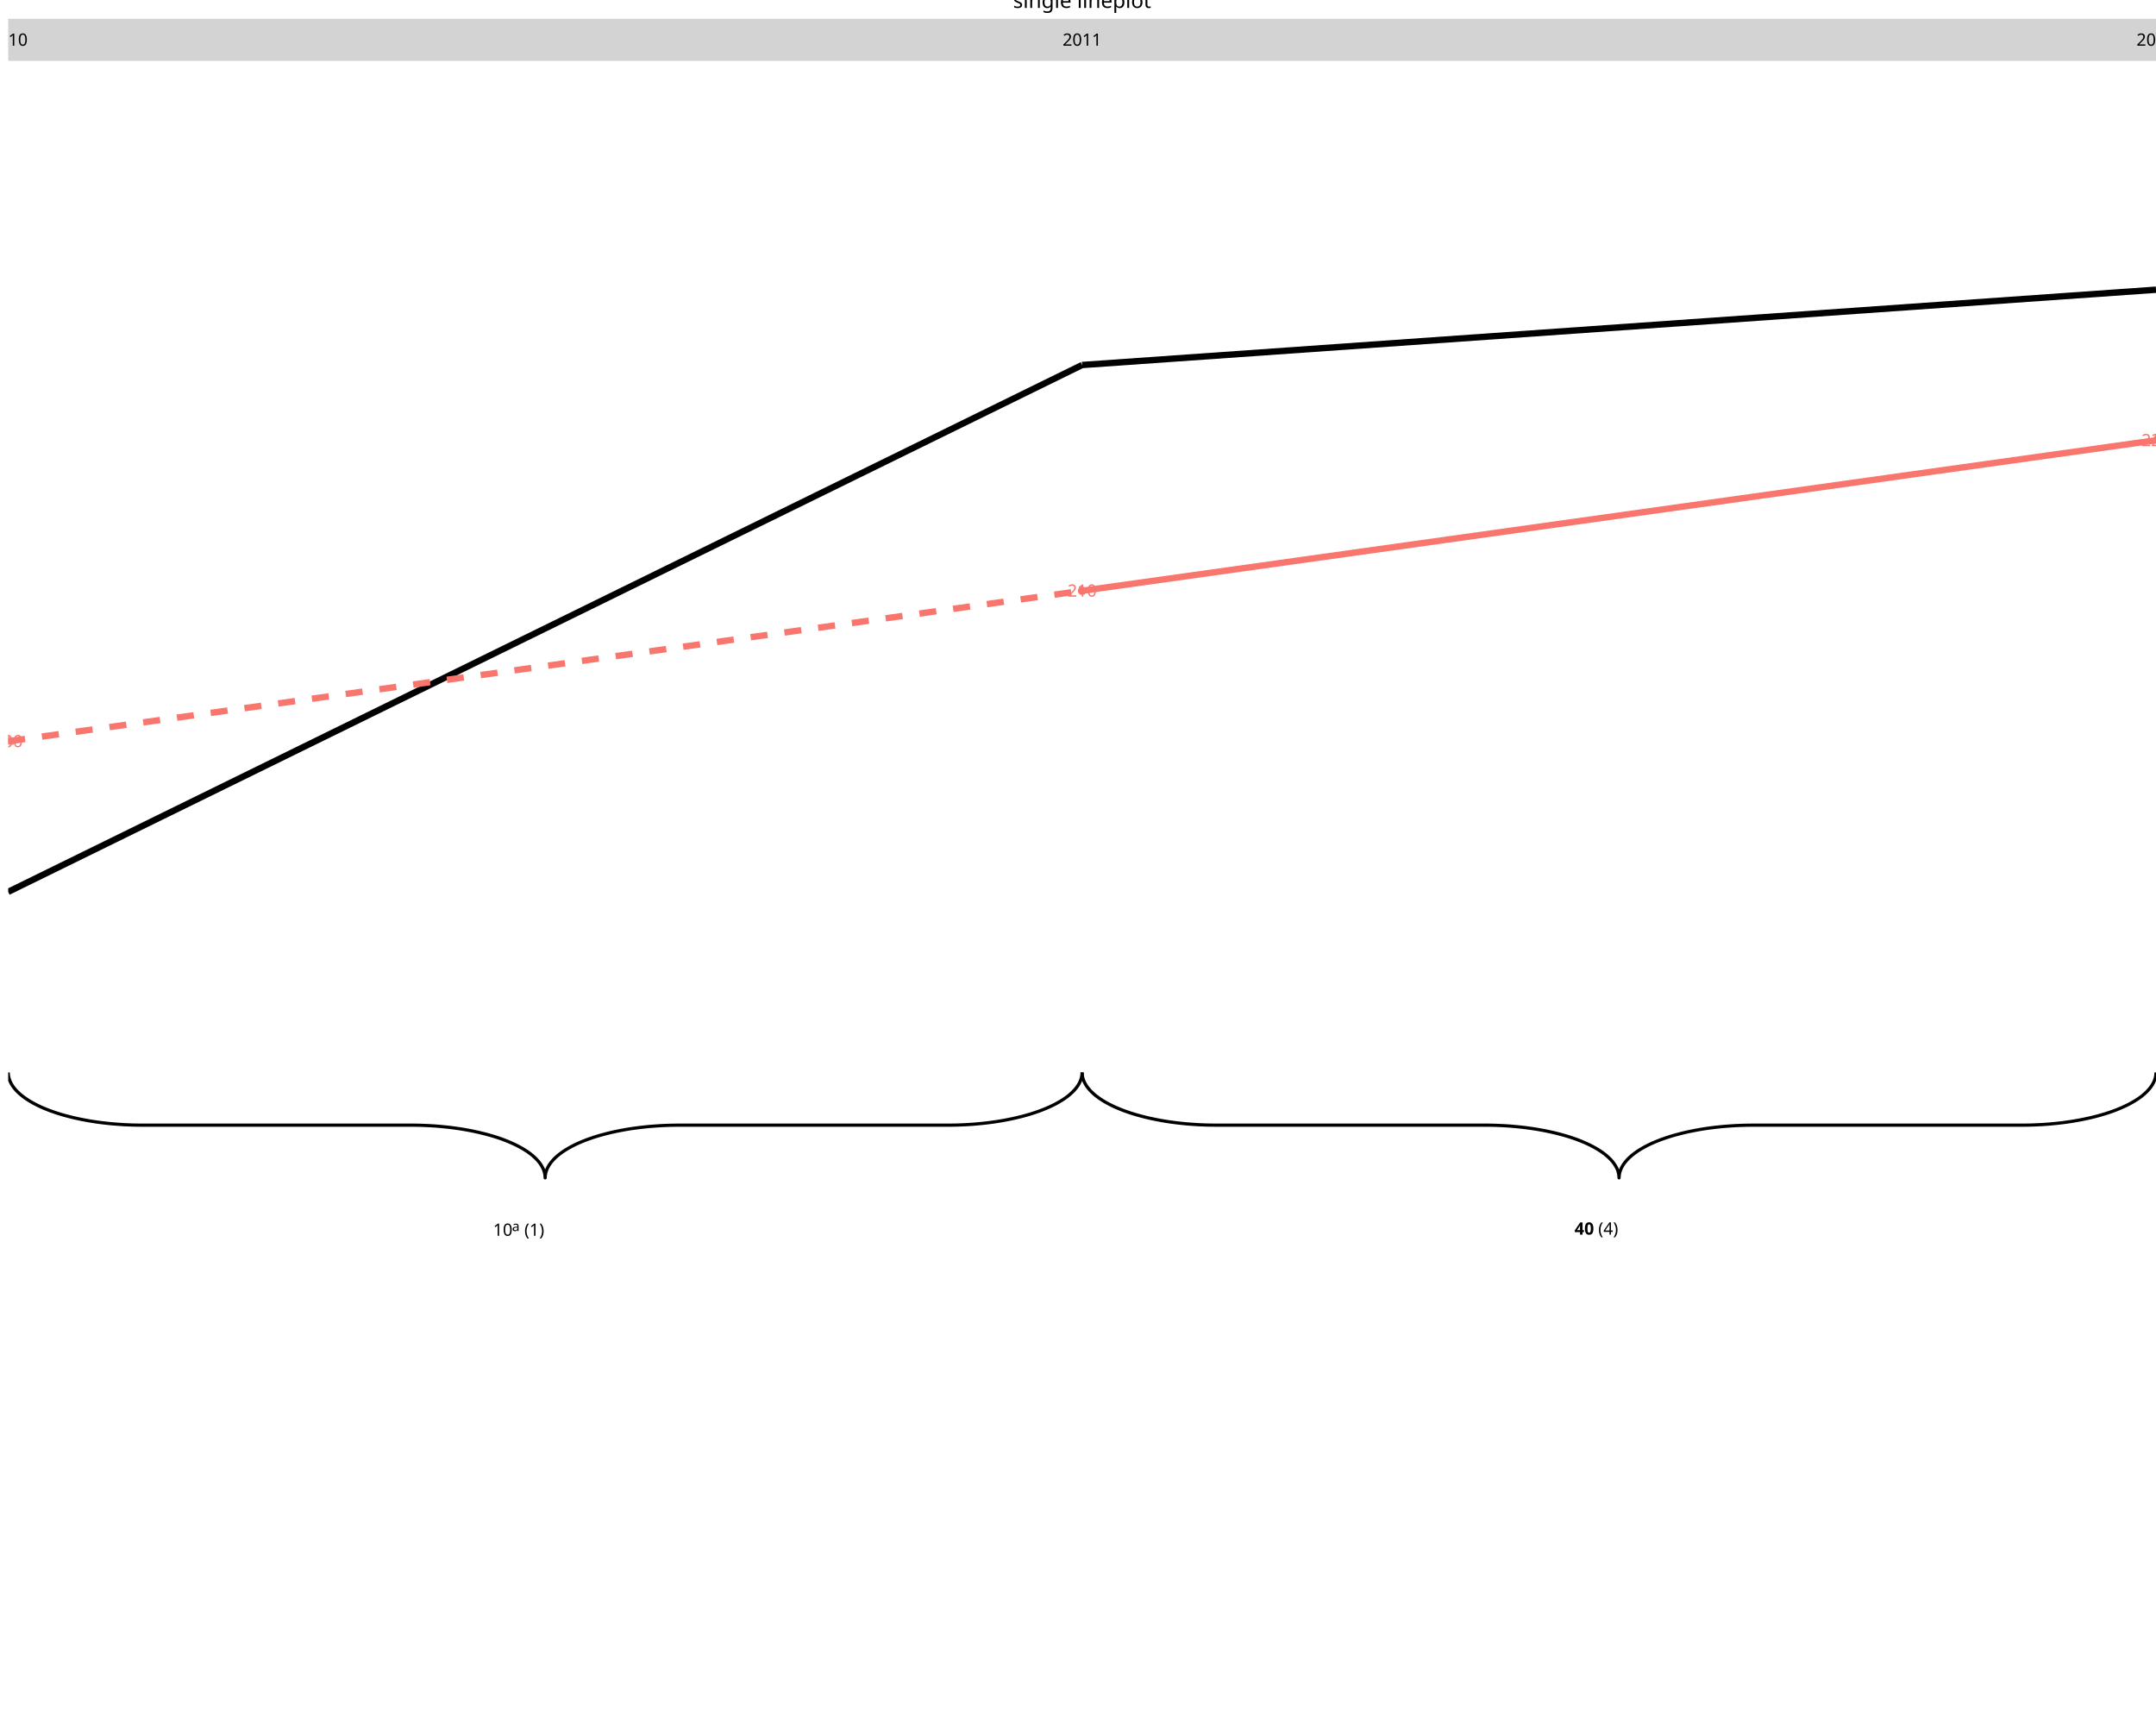
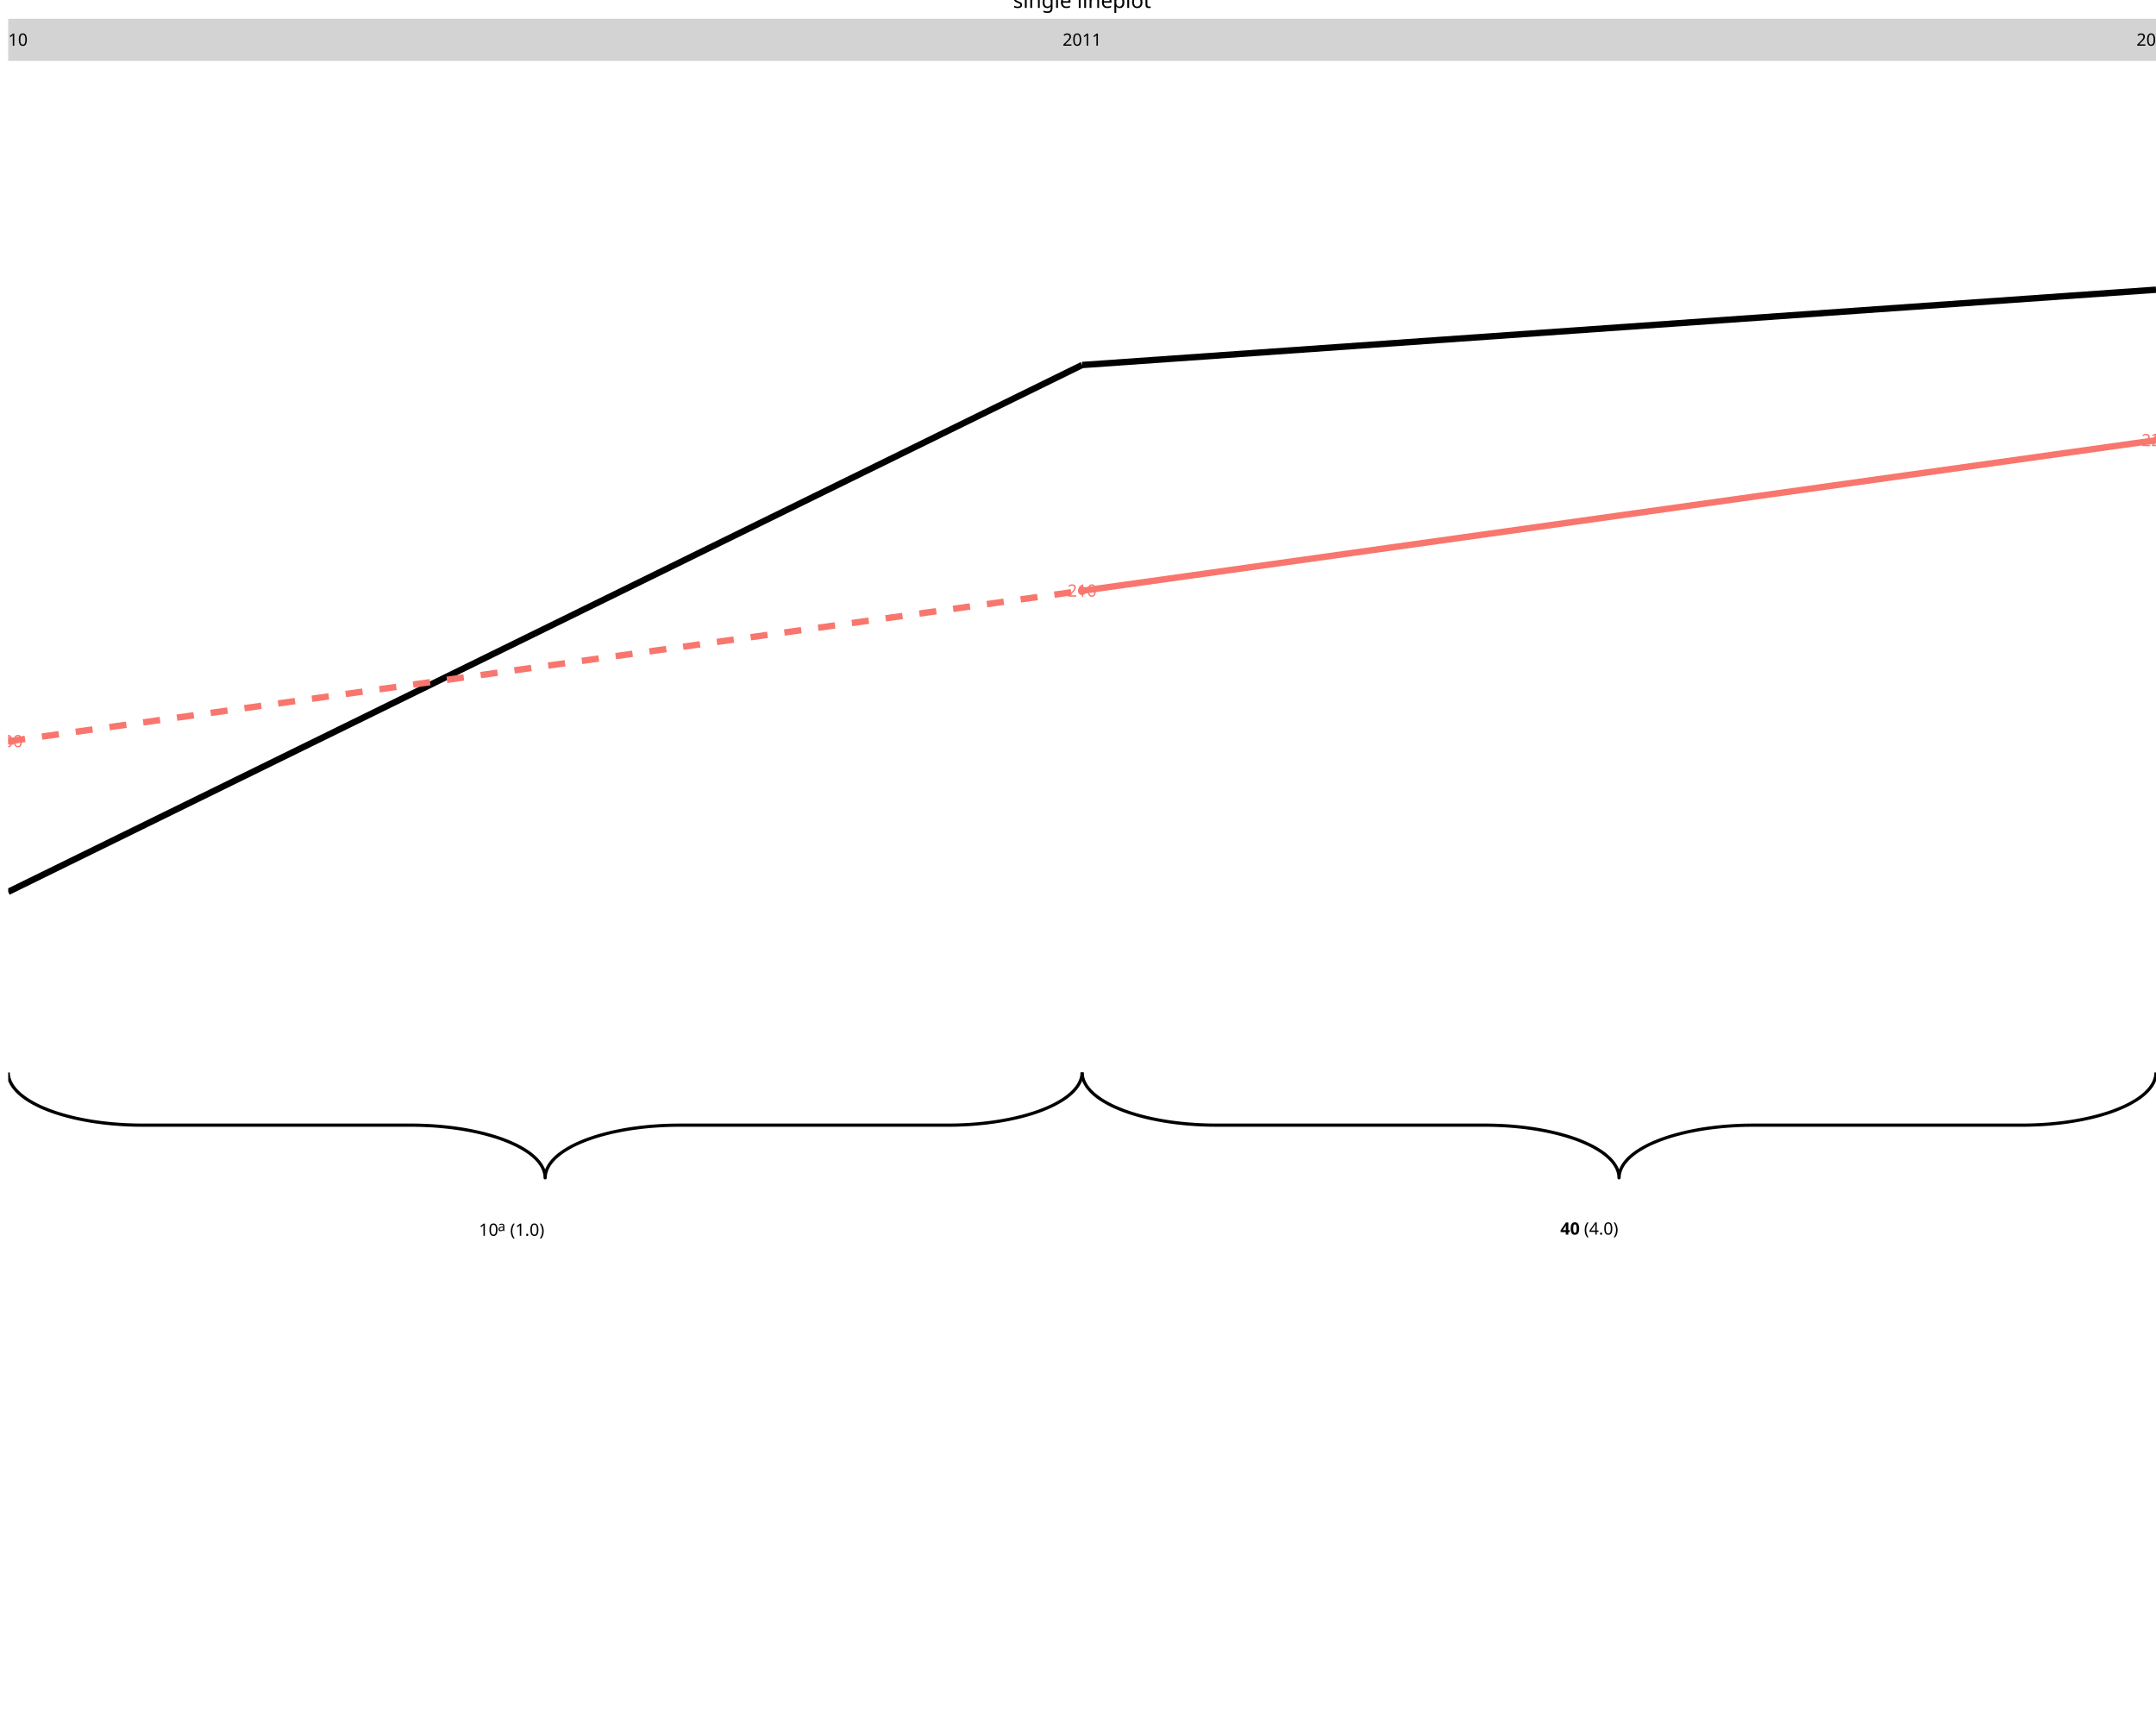
<svg xmlns="http://www.w3.org/2000/svg" class="svglite" data-engine-version="2.0" width="720.00pt" height="576.00pt" viewBox="0 0 720.00 576.00">
  <defs>
    <style type="text/css">
    .svglite line, .svglite polyline, .svglite polygon, .svglite path, .svglite rect, .svglite circle {
      fill: none;
      stroke: #000000;
      stroke-linecap: round;
      stroke-linejoin: round;
      stroke-miterlimit: 10.00;
    }
  </style>
  </defs>
  <rect width="100%" height="100%" style="stroke: none; fill: #FFFFFF;" />
  <defs>
    <clipPath id="cpMC4wMHw3MjAuMDB8MC4wMHw1NzYuMDA=">
      <rect x="0.00" y="0.00" width="720.00" height="576.00" />
    </clipPath>
  </defs>
  <g clip-path="url(#cpMC4wMHw3MjAuMDB8MC4wMHw1NzYuMDA=)">
</g>
  <defs>
    <clipPath id="cpMi43NHw3MjAuMDB8Ni4yN3w0MzIuMDA=">
      <rect x="2.74" y="6.27" width="717.26" height="425.73" />
    </clipPath>
  </defs>
  <g clip-path="url(#cpMi43NHw3MjAuMDB8Ni4yN3w0MzIuMDA=)">
    <polyline points="2.74,358.11 2.75,358.39 2.79,358.95 2.88,359.50 3.01,360.05 3.19,360.60 3.41,361.15 3.68,361.70 3.99,362.24 4.34,362.78 4.74,363.31 5.18,363.84 5.66,364.36 6.19,364.88 6.75,365.39 7.36,365.89 8.00,366.38 8.69,366.87 9.41,367.35 10.17,367.81 10.97,368.27 11.81,368.72 12.68,369.16 13.58,369.59 14.52,370.00 15.50,370.40 16.50,370.80 17.54,371.17 18.60,371.54 19.70,371.89 20.82,372.23 21.97,372.55 23.14,372.86 24.34,373.16 25.56,373.44 26.81,373.70 28.07,373.95 29.36,374.19 30.66,374.41 31.98,374.61 33.31,374.79 34.66,374.96 36.02,375.11 37.40,375.25 38.78,375.36 40.17,375.46 41.57,375.55 42.98,375.61 44.39,375.66 45.80,375.69 47.21,375.70 138.29,375.71 139.70,375.73 141.11,375.77 142.52,375.83 143.92,375.90 145.32,375.99 146.71,376.10 148.09,376.23 149.45,376.37 150.81,376.53 152.15,376.71 153.48,376.90 154.79,377.11 156.08,377.34 157.36,377.58 158.61,377.84 159.84,378.11 161.05,378.40 162.24,378.70 163.40,379.02 164.54,379.35 165.65,379.69 166.73,380.05 167.78,380.42 168.80,380.81 169.79,381.21 170.74,381.62 171.67,382.04 172.56,382.47 173.41,382.91 174.23,383.37 175.01,383.83 175.75,384.30 176.46,384.78 177.12,385.27 177.75,385.77 178.33,386.28 178.88,386.79 179.38,387.31 179.84,387.83 180.26,388.37 180.63,388.90 180.96,389.44 181.25,389.98 181.50,390.53 181.70,391.08 181.85,391.63 181.97,392.19 182.03,392.74 182.05,393.30 182.05,393.30 182.06,393.02 182.11,392.46 182.19,391.91 182.33,391.36 182.51,390.81 182.73,390.26 183.00,389.71 183.31,389.17 183.66,388.63 184.06,388.10 184.50,387.57 184.98,387.05 185.50,386.53 186.07,386.02 186.67,385.52 187.32,385.03 188.00,384.54 188.73,384.06 189.49,383.60 190.29,383.14 191.12,382.69 191.99,382.25 192.90,381.82 193.84,381.41 194.81,381.01 195.82,380.61 196.85,380.24 197.92,379.87 199.01,379.52 200.13,379.18 201.28,378.86 202.46,378.55 203.66,378.25 204.88,377.97 206.12,377.71 207.39,377.46 208.67,377.22 209.97,377.00 211.29,376.80 212.63,376.62 213.98,376.45 215.34,376.30 216.71,376.16 218.09,376.05 219.49,375.95 220.89,375.86 222.29,375.80 223.70,375.75 225.11,375.72 226.53,375.71 317.60,375.70 319.02,375.68 320.43,375.64 321.84,375.58 323.24,375.51 324.64,375.42 326.02,375.31 327.40,375.18 328.77,375.04 330.12,374.88 331.47,374.70 332.79,374.51 334.10,374.30 335.40,374.07 336.67,373.83 337.93,373.57 339.16,373.30 340.37,373.01 341.56,372.71 342.72,372.39 343.85,372.06 344.96,371.72 346.04,371.36 347.09,370.99 348.11,370.60 349.10,370.20 350.06,369.79 350.98,369.37 351.87,368.94 352.72,368.50 353.54,368.04 354.32,367.58 355.07,367.11 355.77,366.63 356.44,366.14 357.06,365.64 357.65,365.13 358.19,364.62 358.69,364.10 359.15,363.58 359.57,363.05 359.95,362.51 360.28,361.97 360.57,361.43 360.81,360.88 361.01,360.33 361.17,359.78 361.28,359.22 361.35,358.67 361.37,358.11 361.37,358.11 " style="stroke-width: 1.07; stroke-linecap: butt;" />
    <polyline points="361.37,358.11 361.38,358.39 361.42,358.95 361.51,359.50 361.64,360.05 361.82,360.60 362.04,361.15 362.31,361.70 362.62,362.24 362.97,362.78 363.37,363.31 363.81,363.84 364.29,364.36 364.82,364.88 365.38,365.39 365.99,365.89 366.63,366.38 367.32,366.87 368.04,367.35 368.80,367.81 369.60,368.27 370.44,368.72 371.31,369.16 372.21,369.59 373.15,370.00 374.13,370.40 375.13,370.80 376.17,371.17 377.23,371.54 378.33,371.89 379.45,372.23 380.60,372.55 381.77,372.86 382.97,373.16 384.19,373.44 385.44,373.70 386.70,373.95 387.99,374.19 389.29,374.41 390.61,374.61 391.94,374.79 393.29,374.96 394.65,375.11 396.03,375.25 397.41,375.36 398.80,375.46 400.20,375.55 401.61,375.61 403.02,375.66 404.43,375.69 405.84,375.70 496.92,375.71 498.33,375.73 499.74,375.77 501.15,375.83 502.55,375.90 503.95,375.99 505.34,376.10 506.72,376.23 508.08,376.37 509.44,376.53 510.78,376.71 512.11,376.90 513.42,377.11 514.71,377.34 515.99,377.58 517.24,377.84 518.47,378.11 519.69,378.40 520.87,378.70 522.03,379.02 523.17,379.35 524.28,379.69 525.36,380.05 526.41,380.42 527.43,380.81 528.42,381.21 529.37,381.62 530.30,382.04 531.19,382.47 532.04,382.91 532.86,383.37 533.64,383.83 534.38,384.30 535.09,384.78 535.75,385.27 536.38,385.77 536.96,386.28 537.51,386.79 538.01,387.31 538.47,387.83 538.89,388.37 539.26,388.90 539.59,389.44 539.88,389.98 540.13,390.53 540.33,391.08 540.48,391.63 540.60,392.19 540.66,392.74 540.68,393.30 540.68,393.30 540.69,393.02 540.74,392.46 540.82,391.91 540.96,391.36 541.14,390.81 541.36,390.26 541.63,389.71 541.94,389.17 542.29,388.63 542.69,388.10 543.13,387.57 543.61,387.05 544.13,386.53 544.70,386.02 545.30,385.52 545.95,385.03 546.63,384.54 547.36,384.06 548.12,383.60 548.92,383.14 549.75,382.69 550.62,382.25 551.53,381.82 552.47,381.41 553.44,381.01 554.45,380.61 555.48,380.24 556.55,379.87 557.64,379.52 558.76,379.18 559.91,378.86 561.09,378.55 562.29,378.25 563.51,377.97 564.75,377.71 566.02,377.46 567.30,377.22 568.60,377.00 569.92,376.80 571.26,376.62 572.61,376.45 573.97,376.30 575.34,376.16 576.72,376.05 578.12,375.95 579.52,375.86 580.92,375.80 582.33,375.75 583.74,375.72 585.16,375.71 676.23,375.70 677.65,375.68 679.06,375.64 680.47,375.58 681.87,375.51 683.27,375.42 684.65,375.31 686.03,375.18 687.40,375.04 688.75,374.88 690.10,374.70 691.42,374.51 692.73,374.30 694.03,374.07 695.30,373.83 696.56,373.57 697.79,373.30 699.00,373.01 700.19,372.71 701.35,372.39 702.48,372.06 703.59,371.72 704.67,371.36 705.72,370.99 706.74,370.60 707.73,370.20 708.69,369.79 709.61,369.37 710.50,368.94 711.36,368.50 712.17,368.04 712.95,367.58 713.70,367.11 714.40,366.63 715.07,366.14 715.69,365.64 716.28,365.13 716.82,364.62 717.32,364.10 717.78,363.58 718.20,363.05 718.58,362.51 718.91,361.97 719.20,361.43 719.44,360.88 719.64,360.33 719.80,359.78 719.91,359.22 719.98,358.67 720.00,358.11 720.00,358.11 " style="stroke-width: 1.07; stroke-linecap: butt;" />
-     <text x="164.66" y="412.65" style="font-size: 5.69px; font-family: sans;" textLength="6.33px" lengthAdjust="spacingAndGlyphs">10</text>
-     <text x="170.99" y="411.08" style="font-size: 4.55px; font-family: sans;" textLength="2.53px" lengthAdjust="spacingAndGlyphs">a</text>
-     <text x="175.10" y="412.65" style="font-size: 5.69px; font-family: sans;" textLength="6.95px" lengthAdjust="spacingAndGlyphs">(1)</text>
-     <text x="525.82" y="412.26" style="font-size: 5.69px; font-weight: bold; font-family: sans;" textLength="6.33px" lengthAdjust="spacingAndGlyphs">40</text>
-     <text x="533.73" y="412.26" style="font-size: 5.69px; font-family: sans;" textLength="6.95px" lengthAdjust="spacingAndGlyphs">(4)</text>
+     <text x="159.91" y="412.65" style="font-size: 5.69px; font-family: sans;" textLength="6.33px" lengthAdjust="spacingAndGlyphs">10</text>
+     <text x="166.24" y="411.08" style="font-size: 4.55px; font-family: sans;" textLength="2.53px" lengthAdjust="spacingAndGlyphs">a</text>
+     <text x="170.35" y="412.65" style="font-size: 5.69px; font-family: sans;" textLength="11.70px" lengthAdjust="spacingAndGlyphs">(1.0)</text>
+     <text x="521.07" y="412.26" style="font-size: 5.69px; font-weight: bold; font-family: sans;" textLength="6.33px" lengthAdjust="spacingAndGlyphs">40</text>
+     <text x="528.98" y="412.26" style="font-size: 5.69px; font-family: sans;" textLength="11.70px" lengthAdjust="spacingAndGlyphs">(4.0)</text>
    <line x1="2.74" y1="297.80" x2="361.37" y2="121.88" style="stroke-width: 2.13; stroke-linecap: butt;" />
    <line x1="361.37" y1="121.88" x2="720.00" y2="96.74" style="stroke-width: 2.13; stroke-linecap: butt;" />
    <line x1="2.74" y1="247.53" x2="361.37" y2="197.27" style="stroke-width: 2.13; stroke: #F8766D; stroke-dasharray: 5.69,5.69; stroke-linecap: butt;" />
    <line x1="361.37" y1="197.27" x2="720.00" y2="147.01" style="stroke-width: 2.13; stroke: #F8766D; stroke-linecap: butt;" />
    <polygon points="2.74,245.32 4.65,248.64 0.83,248.64 " style="stroke-width: 0.71; stroke: none; fill: #F8766D;" />
    <circle cx="361.37" cy="197.27" r="1.42" style="stroke-width: 0.71; stroke: none; fill: #F8766D;" />
    <polygon points="720.00,144.80 721.91,148.11 718.09,148.11 " style="stroke-width: 0.71; stroke: none; fill: #F8766D;" />
    <text x="2.74" y="249.49" text-anchor="middle" style="font-size: 5.69px; fill: #F8766D; font-family: sans;" textLength="9.50px" lengthAdjust="spacingAndGlyphs">200</text>
    <text x="361.37" y="199.23" text-anchor="middle" style="font-size: 5.69px; fill: #F8766D; font-family: sans;" textLength="9.50px" lengthAdjust="spacingAndGlyphs">210</text>
    <text x="720.00" y="148.97" text-anchor="middle" style="font-size: 5.69px; fill: #F8766D; font-family: sans;" textLength="9.50px" lengthAdjust="spacingAndGlyphs">220</text>
    <rect x="2.74" y="6.27" width="717.26" height="14.07" style="stroke-width: 1.07; stroke: none; stroke-linecap: butt; stroke-linejoin: miter; fill: #D3D3D3;" />
    <text x="2.74" y="15.27" text-anchor="middle" style="font-size: 5.69px; font-family: sans;" textLength="12.66px" lengthAdjust="spacingAndGlyphs">2010</text>
    <text x="361.37" y="15.27" text-anchor="middle" style="font-size: 5.69px; font-family: sans;" textLength="12.66px" lengthAdjust="spacingAndGlyphs">2011</text>
    <text x="720.00" y="15.27" text-anchor="middle" style="font-size: 5.69px; font-family: sans;" textLength="12.66px" lengthAdjust="spacingAndGlyphs">2020</text>
  </g>
  <g clip-path="url(#cpMC4wMHw3MjAuMDB8MC4wMHw1NzYuMDA=)">
    <text x="361.37" y="2.64" text-anchor="middle" style="font-size: 7.00px; font-family: sans;" textLength="42.42px" lengthAdjust="spacingAndGlyphs">single lineplot</text>
  </g>
</svg>
